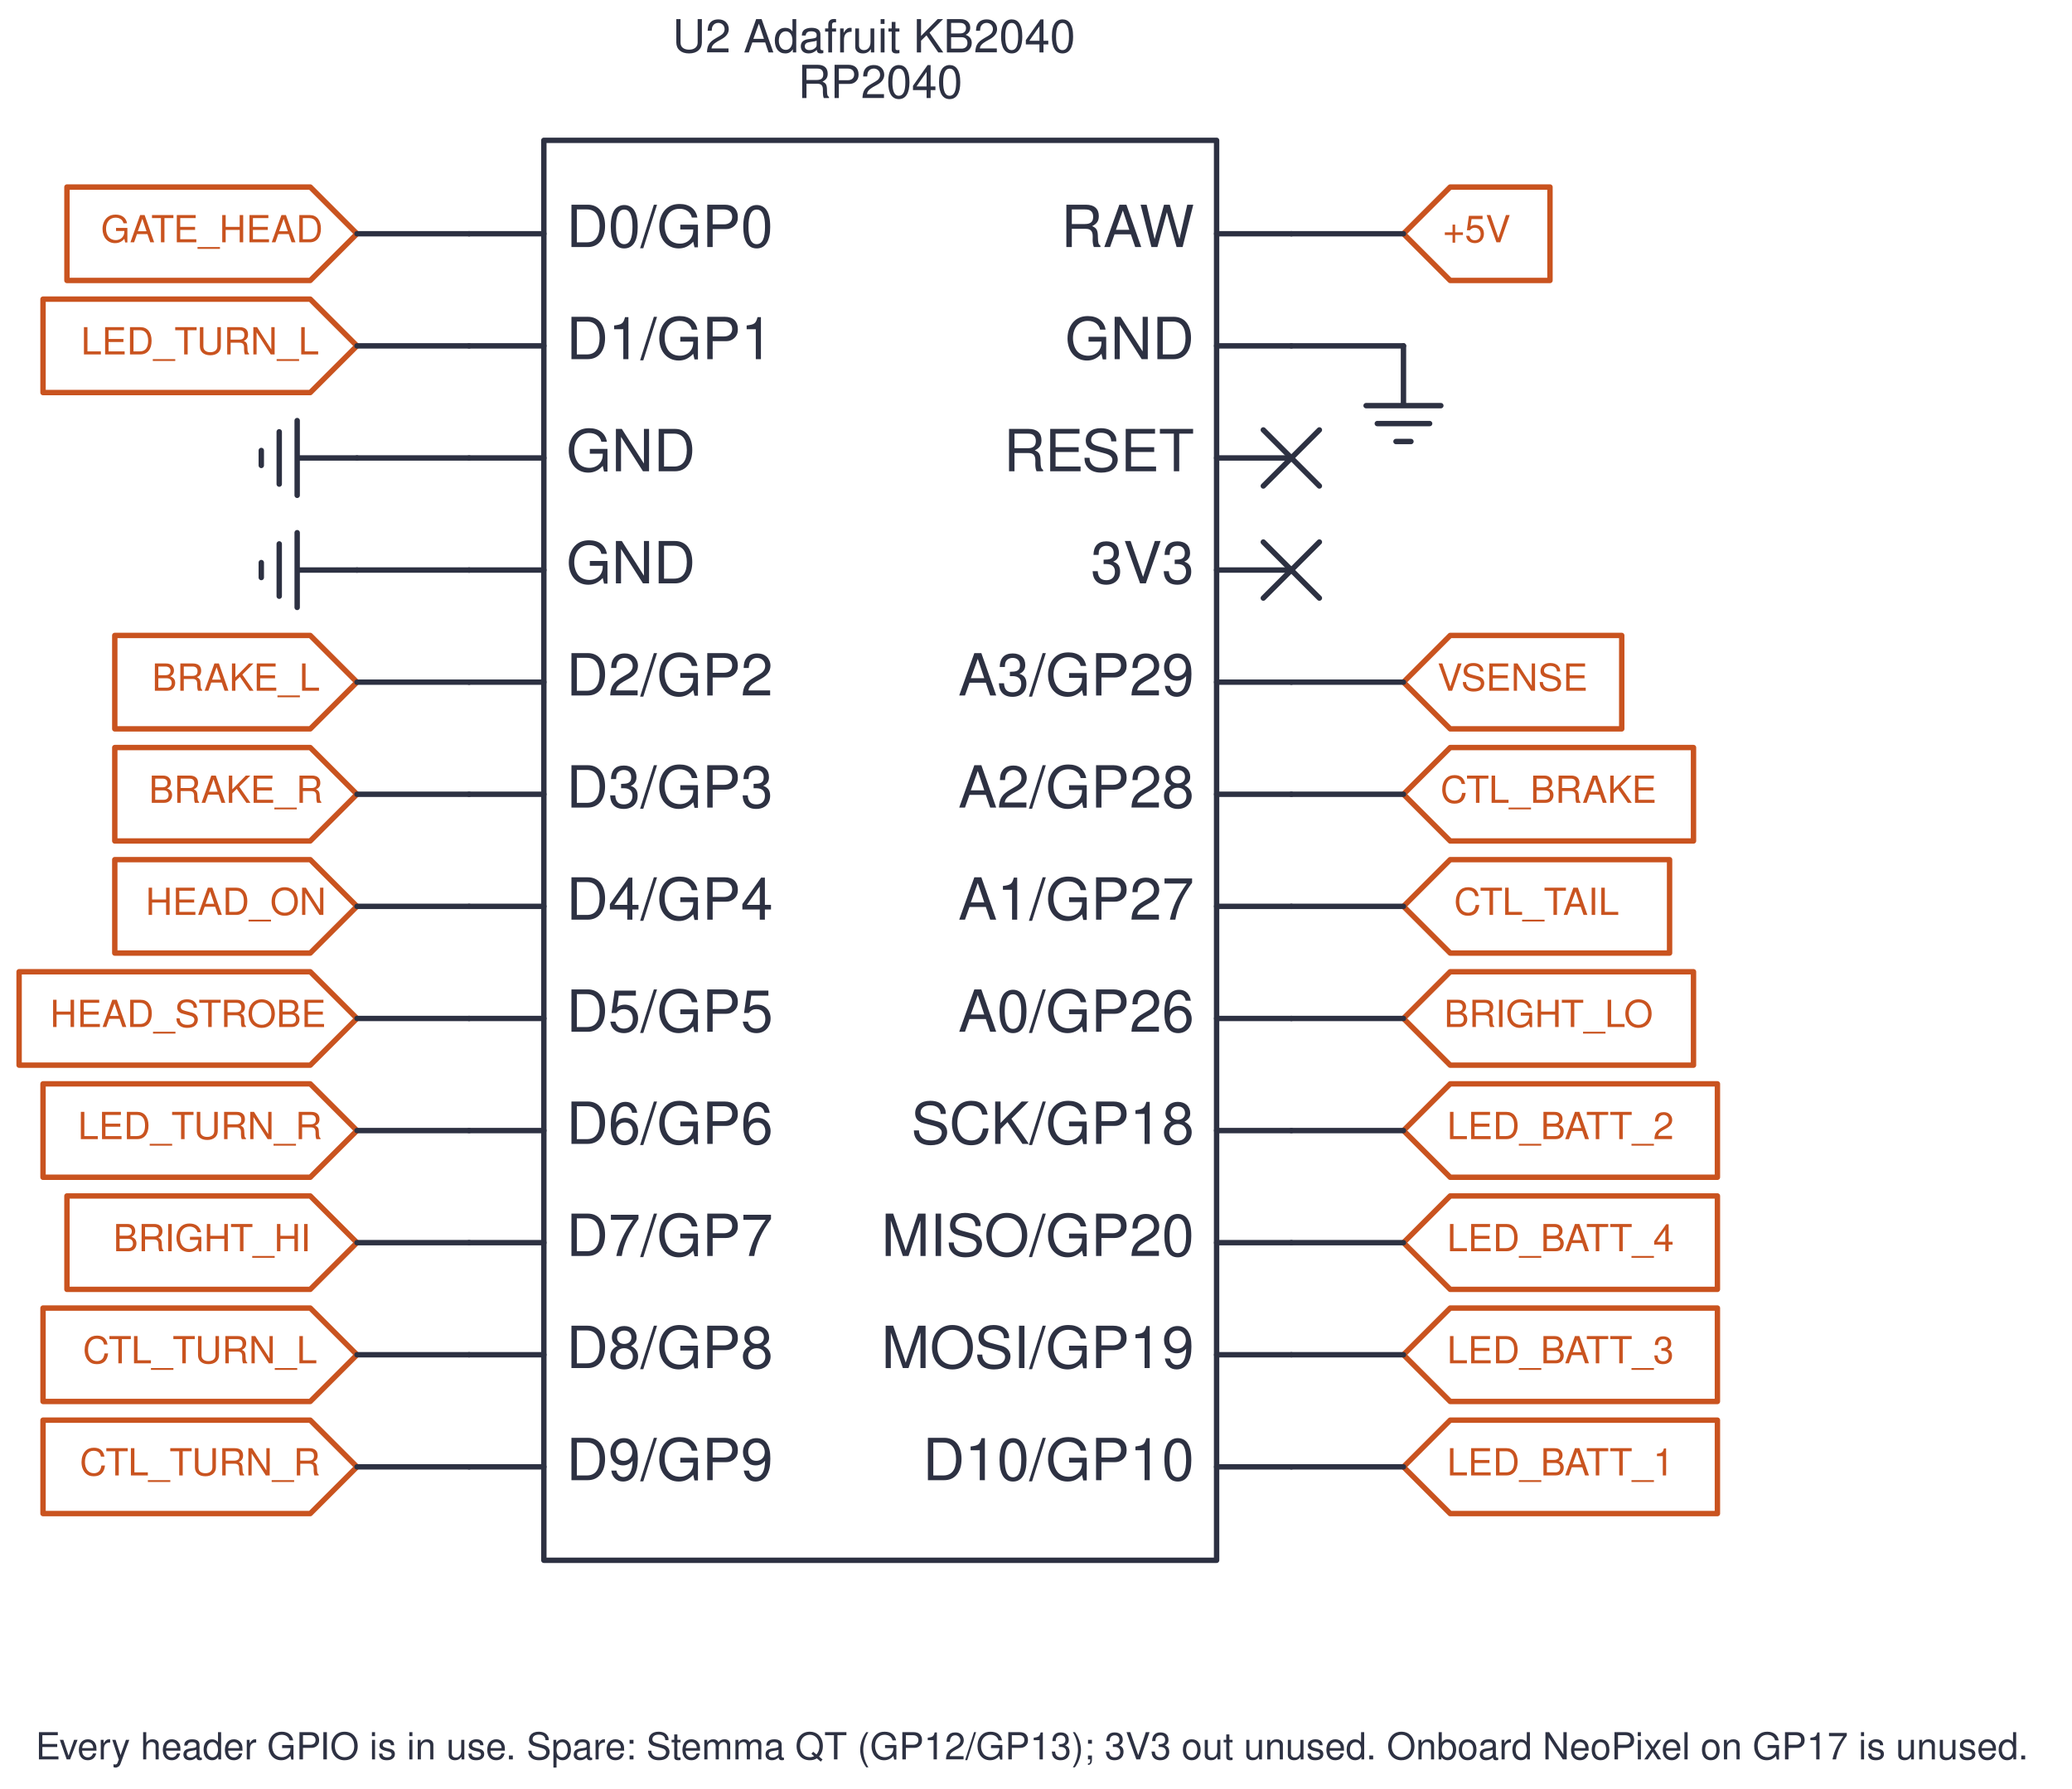
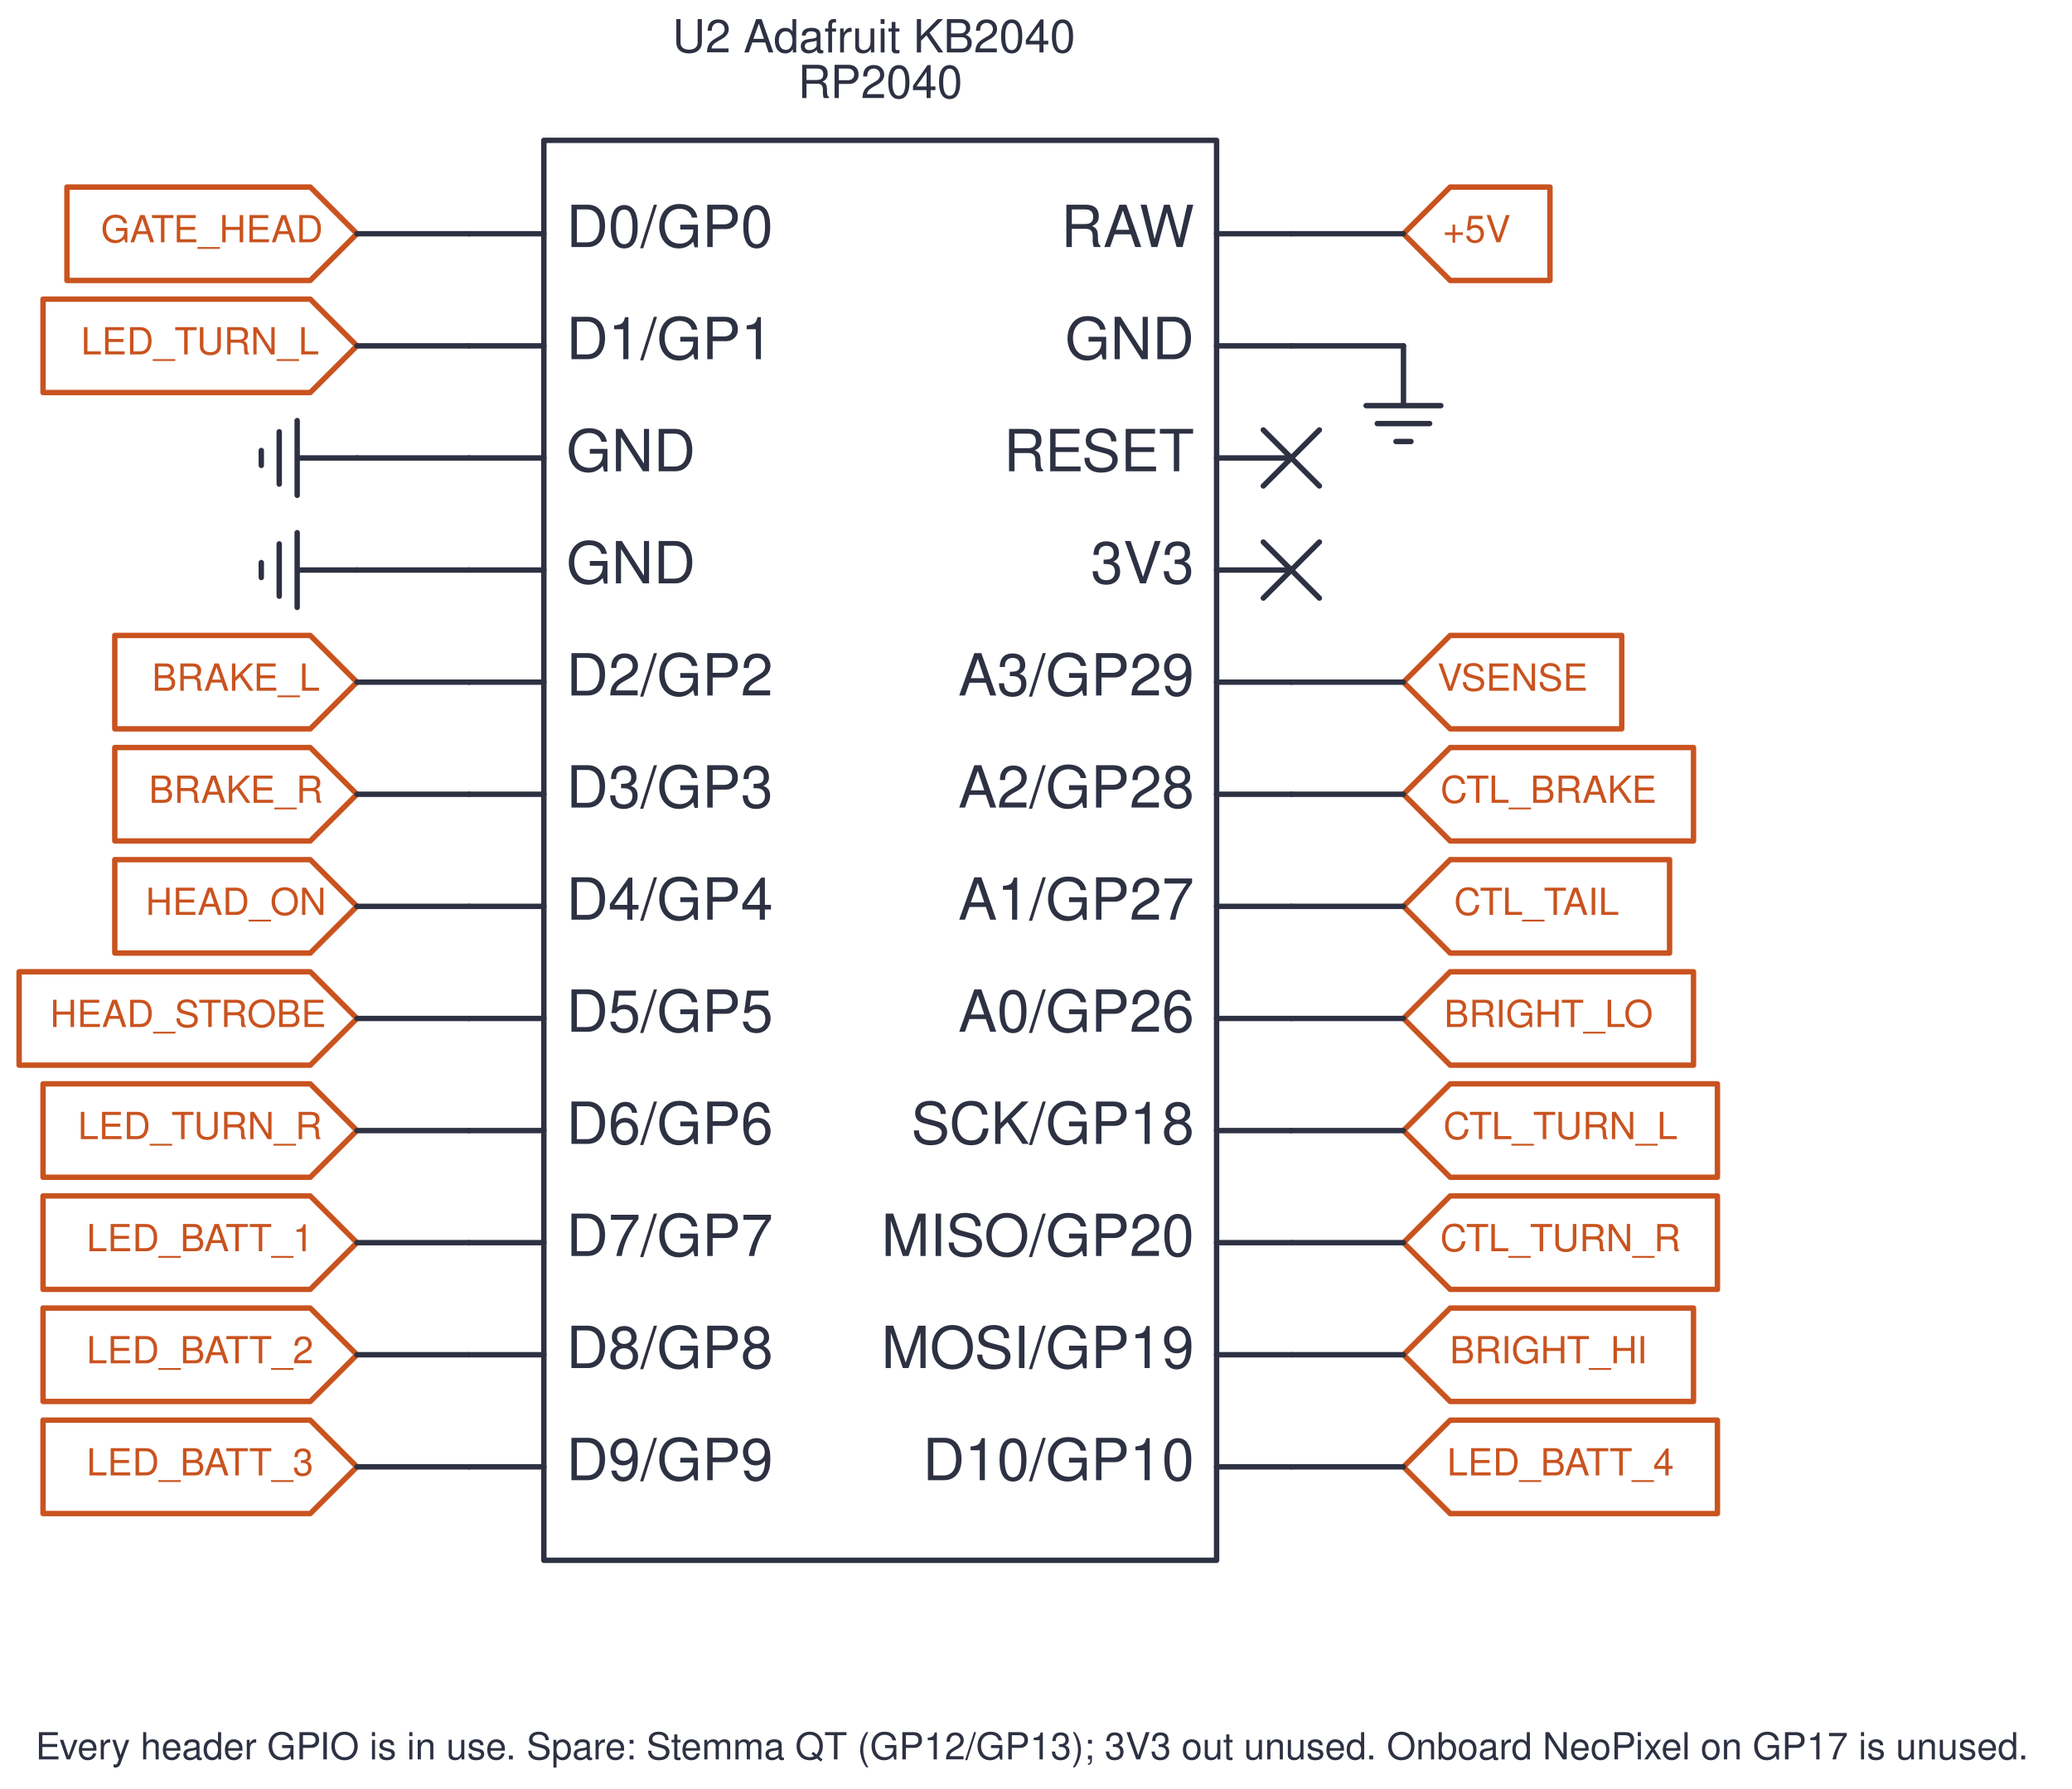
<svg xmlns="http://www.w3.org/2000/svg" xml:lang="en" height="430.8pt" width="498.944pt" viewBox="-130.96 -375.8 498.944 430.8" style="background-color:white;">
  <polygon points="-45,-319.5 -56.25,-308.25 -114.84,-308.25 -114.84,-330.75 -56.25,-330.75 " style="stroke:#c9531f;fill:none;stroke-width:1.3;stroke-dasharray:-;stroke-linecap:round;stroke-linejoin:round;" />
  <polygon points="-45,-292.5 -56.25,-281.25 -120.6,-281.25 -120.6,-303.75 -56.25,-303.75 " style="stroke:#c9531f;fill:none;stroke-width:1.3;stroke-dasharray:-;stroke-linecap:round;stroke-linejoin:round;" />
  <polygon points="-45,-211.5 -56.25,-200.25 -103.32,-200.25 -103.32,-222.75 -56.25,-222.75 " style="stroke:#c9531f;fill:none;stroke-width:1.3;stroke-dasharray:-;stroke-linecap:round;stroke-linejoin:round;" />
  <polygon points="-45,-184.5 -56.25,-173.25 -103.32,-173.25 -103.32,-195.75 -56.25,-195.75 " style="stroke:#c9531f;fill:none;stroke-width:1.3;stroke-dasharray:-;stroke-linecap:round;stroke-linejoin:round;" />
  <polygon points="-45,-157.5 -56.25,-146.25 -103.32,-146.25 -103.32,-168.75 -56.25,-168.75 " style="stroke:#c9531f;fill:none;stroke-width:1.3;stroke-dasharray:-;stroke-linecap:round;stroke-linejoin:round;" />
  <polygon points="-45,-130.5 -56.25,-119.25 -126.36,-119.25 -126.36,-141.75 -56.25,-141.75 " style="stroke:#c9531f;fill:none;stroke-width:1.3;stroke-dasharray:-;stroke-linecap:round;stroke-linejoin:round;" />
  <polygon points="-45,-103.5 -56.25,-92.25 -120.6,-92.25 -120.6,-114.75 -56.25,-114.75 " style="stroke:#c9531f;fill:none;stroke-width:1.3;stroke-dasharray:-;stroke-linecap:round;stroke-linejoin:round;" />
-   <polygon points="-45,-76.5 -56.25,-65.25 -114.84,-65.25 -114.84,-87.75 -56.25,-87.75 " style="stroke:#c9531f;fill:none;stroke-width:1.3;stroke-dasharray:-;stroke-linecap:round;stroke-linejoin:round;" />
+   <polygon points="-45,-76.5 -56.25,-65.25 -120.6,-65.25 -120.6,-87.75 -56.25,-87.75 " style="stroke:#c9531f;fill:none;stroke-width:1.3;stroke-dasharray:-;stroke-linecap:round;stroke-linejoin:round;" />
  <polygon points="-45,-49.5 -56.25,-38.25 -120.6,-38.25 -120.6,-60.75 -56.25,-60.75 " style="stroke:#c9531f;fill:none;stroke-width:1.3;stroke-dasharray:-;stroke-linecap:round;stroke-linejoin:round;" />
  <polygon points="-45,-22.5 -56.25,-11.25 -120.6,-11.25 -120.6,-33.75 -56.25,-33.75 " style="stroke:#c9531f;fill:none;stroke-width:1.3;stroke-dasharray:-;stroke-linecap:round;stroke-linejoin:round;" />
  <polygon points="207,-319.5 218.25,-330.75 242.28,-330.75 242.28,-308.25 218.25,-308.25 " style="stroke:#c9531f;fill:none;stroke-width:1.3;stroke-dasharray:-;stroke-linecap:round;stroke-linejoin:round;" />
  <polygon points="207,-211.5 218.25,-222.75 259.56,-222.75 259.56,-200.25 218.25,-200.25 " style="stroke:#c9531f;fill:none;stroke-width:1.3;stroke-dasharray:-;stroke-linecap:round;stroke-linejoin:round;" />
  <polygon points="207,-184.5 218.25,-195.75 276.84,-195.75 276.84,-173.25 218.25,-173.25 " style="stroke:#c9531f;fill:none;stroke-width:1.3;stroke-dasharray:-;stroke-linecap:round;stroke-linejoin:round;" />
  <polygon points="207,-157.5 218.25,-168.75 271.08,-168.75 271.08,-146.25 218.25,-146.25 " style="stroke:#c9531f;fill:none;stroke-width:1.3;stroke-dasharray:-;stroke-linecap:round;stroke-linejoin:round;" />
  <polygon points="207,-130.5 218.25,-141.75 276.84,-141.75 276.84,-119.25 218.25,-119.25 " style="stroke:#c9531f;fill:none;stroke-width:1.3;stroke-dasharray:-;stroke-linecap:round;stroke-linejoin:round;" />
  <polygon points="207,-103.5 218.25,-114.75 282.6,-114.75 282.6,-92.25 218.25,-92.25 " style="stroke:#c9531f;fill:none;stroke-width:1.3;stroke-dasharray:-;stroke-linecap:round;stroke-linejoin:round;" />
  <polygon points="207,-76.5 218.25,-87.75 282.6,-87.75 282.6,-65.25 218.25,-65.25 " style="stroke:#c9531f;fill:none;stroke-width:1.3;stroke-dasharray:-;stroke-linecap:round;stroke-linejoin:round;" />
-   <polygon points="207,-49.5 218.25,-60.75 282.6,-60.75 282.6,-38.25 218.25,-38.25 " style="stroke:#c9531f;fill:none;stroke-width:1.3;stroke-dasharray:-;stroke-linecap:round;stroke-linejoin:round;" />
+   <polygon points="207,-49.5 218.25,-60.75 276.84,-60.75 276.84,-38.25 218.25,-38.25 " style="stroke:#c9531f;fill:none;stroke-width:1.3;stroke-dasharray:-;stroke-linecap:round;stroke-linejoin:round;" />
  <polygon points="207,-22.5 218.25,-33.75 282.6,-33.75 282.6,-11.25 218.25,-11.25 " style="stroke:#c9531f;fill:none;stroke-width:1.3;stroke-dasharray:-;stroke-linecap:round;stroke-linejoin:round;" />
  <path d="M 0.0,-0.0 L 162,-0 L 162,-342 L 0,-342 L 0,-0" style="stroke:#2d3142;fill:none;stroke-width:1.3;stroke-dasharray:-;stroke-linecap:round;stroke-linejoin:round;" />
  <path d="M 0.0,-22.5 L -18,-22.5" style="stroke:#2d3142;fill:none;stroke-width:1.3;stroke-dasharray:-;stroke-linecap:round;stroke-linejoin:round;" />
  <path d="M 0.0,-49.5 L -18,-49.5" style="stroke:#2d3142;fill:none;stroke-width:1.3;stroke-dasharray:-;stroke-linecap:round;stroke-linejoin:round;" />
  <path d="M 0.0,-76.5 L -18,-76.5" style="stroke:#2d3142;fill:none;stroke-width:1.3;stroke-dasharray:-;stroke-linecap:round;stroke-linejoin:round;" />
  <path d="M 0.0,-103.5 L -18,-103.5" style="stroke:#2d3142;fill:none;stroke-width:1.3;stroke-dasharray:-;stroke-linecap:round;stroke-linejoin:round;" />
  <path d="M 0.0,-130.5 L -18,-130.5" style="stroke:#2d3142;fill:none;stroke-width:1.3;stroke-dasharray:-;stroke-linecap:round;stroke-linejoin:round;" />
  <path d="M 0.0,-157.5 L -18,-157.5" style="stroke:#2d3142;fill:none;stroke-width:1.3;stroke-dasharray:-;stroke-linecap:round;stroke-linejoin:round;" />
  <path d="M 0.0,-184.5 L -18,-184.5" style="stroke:#2d3142;fill:none;stroke-width:1.3;stroke-dasharray:-;stroke-linecap:round;stroke-linejoin:round;" />
  <path d="M 0.0,-211.5 L -18,-211.5" style="stroke:#2d3142;fill:none;stroke-width:1.3;stroke-dasharray:-;stroke-linecap:round;stroke-linejoin:round;" />
  <path d="M 0.0,-238.5 L -18,-238.5" style="stroke:#2d3142;fill:none;stroke-width:1.3;stroke-dasharray:-;stroke-linecap:round;stroke-linejoin:round;" />
  <path d="M 0.0,-265.5 L -18,-265.5" style="stroke:#2d3142;fill:none;stroke-width:1.3;stroke-dasharray:-;stroke-linecap:round;stroke-linejoin:round;" />
  <path d="M 0.0,-292.5 L -18,-292.5" style="stroke:#2d3142;fill:none;stroke-width:1.3;stroke-dasharray:-;stroke-linecap:round;stroke-linejoin:round;" />
  <path d="M 0.0,-319.5 L -18,-319.5" style="stroke:#2d3142;fill:none;stroke-width:1.3;stroke-dasharray:-;stroke-linecap:round;stroke-linejoin:round;" />
  <path d="M 162.0,-22.5 L 180,-22.5" style="stroke:#2d3142;fill:none;stroke-width:1.3;stroke-dasharray:-;stroke-linecap:round;stroke-linejoin:round;" />
  <path d="M 162.0,-49.5 L 180,-49.5" style="stroke:#2d3142;fill:none;stroke-width:1.3;stroke-dasharray:-;stroke-linecap:round;stroke-linejoin:round;" />
  <path d="M 162.0,-76.5 L 180,-76.5" style="stroke:#2d3142;fill:none;stroke-width:1.3;stroke-dasharray:-;stroke-linecap:round;stroke-linejoin:round;" />
  <path d="M 162.0,-103.5 L 180,-103.5" style="stroke:#2d3142;fill:none;stroke-width:1.3;stroke-dasharray:-;stroke-linecap:round;stroke-linejoin:round;" />
  <path d="M 162.0,-130.5 L 180,-130.5" style="stroke:#2d3142;fill:none;stroke-width:1.3;stroke-dasharray:-;stroke-linecap:round;stroke-linejoin:round;" />
  <path d="M 162.0,-157.5 L 180,-157.5" style="stroke:#2d3142;fill:none;stroke-width:1.3;stroke-dasharray:-;stroke-linecap:round;stroke-linejoin:round;" />
  <path d="M 162.0,-184.5 L 180,-184.5" style="stroke:#2d3142;fill:none;stroke-width:1.3;stroke-dasharray:-;stroke-linecap:round;stroke-linejoin:round;" />
  <path d="M 162.0,-211.5 L 180,-211.5" style="stroke:#2d3142;fill:none;stroke-width:1.3;stroke-dasharray:-;stroke-linecap:round;stroke-linejoin:round;" />
  <path d="M 162.0,-238.5 L 180,-238.5" style="stroke:#2d3142;fill:none;stroke-width:1.3;stroke-dasharray:-;stroke-linecap:round;stroke-linejoin:round;" />
  <path d="M 162.0,-265.5 L 180,-265.5" style="stroke:#2d3142;fill:none;stroke-width:1.3;stroke-dasharray:-;stroke-linecap:round;stroke-linejoin:round;" />
  <path d="M 162.0,-292.5 L 180,-292.5" style="stroke:#2d3142;fill:none;stroke-width:1.3;stroke-dasharray:-;stroke-linecap:round;stroke-linejoin:round;" />
  <path d="M 162.0,-319.5 L 180,-319.5" style="stroke:#2d3142;fill:none;stroke-width:1.3;stroke-dasharray:-;stroke-linecap:round;stroke-linejoin:round;" />
  <path d="M -18.0,-319.5 L -31.5,-319.5 L -45,-319.5" style="stroke:#2d3142;fill:none;stroke-width:1.3;stroke-dasharray:-;stroke-linecap:round;stroke-linejoin:round;" />
  <path d="M -18.0,-292.5 L -31.5,-292.5 L -45,-292.5" style="stroke:#2d3142;fill:none;stroke-width:1.3;stroke-dasharray:-;stroke-linecap:round;stroke-linejoin:round;" />
  <path d="M -18.0,-265.5 L -31.5,-265.5 L -45,-265.5" style="stroke:#2d3142;fill:none;stroke-width:1.3;stroke-dasharray:-;stroke-linecap:round;stroke-linejoin:round;" />
  <path d="M -45.0,-265.5 L -59.4,-265.5 L -59.4,-274.5 L -59.4,-256.5 M -63.72,-271.8 L -63.72,-259.2 M -68.04,-267.3 L -68.04,-263.7" style="stroke:#2d3142;fill:none;stroke-width:1.3;stroke-dasharray:-;stroke-linecap:round;stroke-linejoin:round;" />
  <path d="M -18.0,-238.5 L -31.5,-238.5 L -45,-238.5" style="stroke:#2d3142;fill:none;stroke-width:1.3;stroke-dasharray:-;stroke-linecap:round;stroke-linejoin:round;" />
  <path d="M -45.0,-238.5 L -59.4,-238.5 L -59.4,-247.5 L -59.4,-229.5 M -63.72,-244.8 L -63.72,-232.2 M -68.04,-240.3 L -68.04,-236.7" style="stroke:#2d3142;fill:none;stroke-width:1.3;stroke-dasharray:-;stroke-linecap:round;stroke-linejoin:round;" />
  <path d="M -18.0,-211.5 L -31.5,-211.5 L -45,-211.5" style="stroke:#2d3142;fill:none;stroke-width:1.3;stroke-dasharray:-;stroke-linecap:round;stroke-linejoin:round;" />
  <path d="M -18.0,-184.5 L -31.5,-184.5 L -45,-184.5" style="stroke:#2d3142;fill:none;stroke-width:1.3;stroke-dasharray:-;stroke-linecap:round;stroke-linejoin:round;" />
  <path d="M -18.0,-157.5 L -31.5,-157.5 L -45,-157.5" style="stroke:#2d3142;fill:none;stroke-width:1.3;stroke-dasharray:-;stroke-linecap:round;stroke-linejoin:round;" />
  <path d="M -18.0,-130.5 L -31.5,-130.5 L -45,-130.5" style="stroke:#2d3142;fill:none;stroke-width:1.3;stroke-dasharray:-;stroke-linecap:round;stroke-linejoin:round;" />
  <path d="M -18.0,-103.5 L -31.5,-103.5 L -45,-103.5" style="stroke:#2d3142;fill:none;stroke-width:1.3;stroke-dasharray:-;stroke-linecap:round;stroke-linejoin:round;" />
  <path d="M -18.0,-76.5 L -31.5,-76.5 L -45,-76.5" style="stroke:#2d3142;fill:none;stroke-width:1.3;stroke-dasharray:-;stroke-linecap:round;stroke-linejoin:round;" />
  <path d="M -18.0,-49.5 L -31.5,-49.5 L -45,-49.5" style="stroke:#2d3142;fill:none;stroke-width:1.3;stroke-dasharray:-;stroke-linecap:round;stroke-linejoin:round;" />
  <path d="M -18.0,-22.5 L -31.5,-22.5 L -45,-22.5" style="stroke:#2d3142;fill:none;stroke-width:1.3;stroke-dasharray:-;stroke-linecap:round;stroke-linejoin:round;" />
  <path d="M 180.0,-319.5 L 193.5,-319.5 L 207,-319.5" style="stroke:#2d3142;fill:none;stroke-width:1.3;stroke-dasharray:-;stroke-linecap:round;stroke-linejoin:round;" />
  <path d="M 180.0,-292.5 L 193.5,-292.5 L 207,-292.5" style="stroke:#2d3142;fill:none;stroke-width:1.3;stroke-dasharray:-;stroke-linecap:round;stroke-linejoin:round;" />
  <path d="M 207.0,-292.5 L 207,-278.1 L 198,-278.1 L 216,-278.1 M 200.7,-273.78 L 213.3,-273.78 M 205.2,-269.46 L 208.8,-269.46" style="stroke:#2d3142;fill:none;stroke-width:1.3;stroke-dasharray:-;stroke-linecap:round;stroke-linejoin:round;" />
  <path d="M 173.25,-258.75 L 186.75,-272.25" style="stroke:#2d3142;fill:none;stroke-width:1.3;stroke-dasharray:-;stroke-linecap:round;stroke-linejoin:round;" />
  <path d="M 173.25,-272.25 L 186.75,-258.75" style="stroke:#2d3142;fill:none;stroke-width:1.3;stroke-dasharray:-;stroke-linecap:round;stroke-linejoin:round;" />
  <path d="M 173.25,-231.75 L 186.75,-245.25" style="stroke:#2d3142;fill:none;stroke-width:1.3;stroke-dasharray:-;stroke-linecap:round;stroke-linejoin:round;" />
  <path d="M 173.25,-245.25 L 186.75,-231.75" style="stroke:#2d3142;fill:none;stroke-width:1.3;stroke-dasharray:-;stroke-linecap:round;stroke-linejoin:round;" />
  <path d="M 180.0,-211.5 L 193.5,-211.5 L 207,-211.5" style="stroke:#2d3142;fill:none;stroke-width:1.3;stroke-dasharray:-;stroke-linecap:round;stroke-linejoin:round;" />
  <path d="M 180.0,-184.5 L 193.5,-184.5 L 207,-184.5" style="stroke:#2d3142;fill:none;stroke-width:1.3;stroke-dasharray:-;stroke-linecap:round;stroke-linejoin:round;" />
  <path d="M 180.0,-157.5 L 193.5,-157.5 L 207,-157.5" style="stroke:#2d3142;fill:none;stroke-width:1.3;stroke-dasharray:-;stroke-linecap:round;stroke-linejoin:round;" />
  <path d="M 180.0,-130.5 L 193.5,-130.5 L 207,-130.5" style="stroke:#2d3142;fill:none;stroke-width:1.3;stroke-dasharray:-;stroke-linecap:round;stroke-linejoin:round;" />
  <path d="M 180.0,-103.5 L 193.5,-103.5 L 207,-103.5" style="stroke:#2d3142;fill:none;stroke-width:1.3;stroke-dasharray:-;stroke-linecap:round;stroke-linejoin:round;" />
  <path d="M 180.0,-76.5 L 193.5,-76.5 L 207,-76.5" style="stroke:#2d3142;fill:none;stroke-width:1.3;stroke-dasharray:-;stroke-linecap:round;stroke-linejoin:round;" />
  <path d="M 180.0,-49.5 L 193.5,-49.5 L 207,-49.5" style="stroke:#2d3142;fill:none;stroke-width:1.3;stroke-dasharray:-;stroke-linecap:round;stroke-linejoin:round;" />
  <path d="M 180.0,-22.5 L 193.5,-22.5 L 207,-22.5" style="stroke:#2d3142;fill:none;stroke-width:1.3;stroke-dasharray:-;stroke-linecap:round;stroke-linejoin:round;" />
  <text x="5.4" y="-36.5" dominant-baseline="central" fill="#2d3142" font-size="14" font-family="Geist, Helvetica, Arial, sans-serif" text-anchor="start">
    <tspan x="5.4" dy="14">D9/GP9</tspan>
  </text>
  <text x="5.4" y="-63.5" dominant-baseline="central" fill="#2d3142" font-size="14" font-family="Geist, Helvetica, Arial, sans-serif" text-anchor="start">
    <tspan x="5.4" dy="14">D8/GP8</tspan>
  </text>
  <text x="5.4" y="-90.5" dominant-baseline="central" fill="#2d3142" font-size="14" font-family="Geist, Helvetica, Arial, sans-serif" text-anchor="start">
    <tspan x="5.4" dy="14">D7/GP7</tspan>
  </text>
  <text x="5.4" y="-117.5" dominant-baseline="central" fill="#2d3142" font-size="14" font-family="Geist, Helvetica, Arial, sans-serif" text-anchor="start">
    <tspan x="5.4" dy="14">D6/GP6</tspan>
  </text>
  <text x="5.4" y="-144.5" dominant-baseline="central" fill="#2d3142" font-size="14" font-family="Geist, Helvetica, Arial, sans-serif" text-anchor="start">
    <tspan x="5.4" dy="14">D5/GP5</tspan>
  </text>
  <text x="5.4" y="-171.5" dominant-baseline="central" fill="#2d3142" font-size="14" font-family="Geist, Helvetica, Arial, sans-serif" text-anchor="start">
    <tspan x="5.4" dy="14">D4/GP4</tspan>
  </text>
  <text x="5.4" y="-198.5" dominant-baseline="central" fill="#2d3142" font-size="14" font-family="Geist, Helvetica, Arial, sans-serif" text-anchor="start">
    <tspan x="5.4" dy="14">D3/GP3</tspan>
  </text>
  <text x="5.4" y="-225.5" dominant-baseline="central" fill="#2d3142" font-size="14" font-family="Geist, Helvetica, Arial, sans-serif" text-anchor="start">
    <tspan x="5.4" dy="14">D2/GP2</tspan>
  </text>
  <text x="5.4" y="-252.5" dominant-baseline="central" fill="#2d3142" font-size="14" font-family="Geist, Helvetica, Arial, sans-serif" text-anchor="start">
    <tspan x="5.4" dy="14">GND</tspan>
  </text>
  <text x="5.4" y="-279.5" dominant-baseline="central" fill="#2d3142" font-size="14" font-family="Geist, Helvetica, Arial, sans-serif" text-anchor="start">
    <tspan x="5.4" dy="14">GND</tspan>
  </text>
  <text x="5.4" y="-306.5" dominant-baseline="central" fill="#2d3142" font-size="14" font-family="Geist, Helvetica, Arial, sans-serif" text-anchor="start">
    <tspan x="5.4" dy="14">D1/GP1</tspan>
  </text>
  <text x="5.4" y="-333.5" dominant-baseline="central" fill="#2d3142" font-size="14" font-family="Geist, Helvetica, Arial, sans-serif" text-anchor="start">
    <tspan x="5.4" dy="14">D0/GP0</tspan>
  </text>
  <text x="156.6" y="-36.5" dominant-baseline="central" fill="#2d3142" font-size="14" font-family="Geist, Helvetica, Arial, sans-serif" text-anchor="end">
    <tspan x="156.6" dy="14">D10/GP10</tspan>
  </text>
  <text x="156.6" y="-63.5" dominant-baseline="central" fill="#2d3142" font-size="14" font-family="Geist, Helvetica, Arial, sans-serif" text-anchor="end">
    <tspan x="156.6" dy="14">MOSI/GP19</tspan>
  </text>
  <text x="156.6" y="-90.5" dominant-baseline="central" fill="#2d3142" font-size="14" font-family="Geist, Helvetica, Arial, sans-serif" text-anchor="end">
    <tspan x="156.6" dy="14">MISO/GP20</tspan>
  </text>
  <text x="156.6" y="-117.5" dominant-baseline="central" fill="#2d3142" font-size="14" font-family="Geist, Helvetica, Arial, sans-serif" text-anchor="end">
    <tspan x="156.6" dy="14">SCK/GP18</tspan>
  </text>
  <text x="156.6" y="-144.5" dominant-baseline="central" fill="#2d3142" font-size="14" font-family="Geist, Helvetica, Arial, sans-serif" text-anchor="end">
    <tspan x="156.6" dy="14">A0/GP26</tspan>
  </text>
  <text x="156.6" y="-171.5" dominant-baseline="central" fill="#2d3142" font-size="14" font-family="Geist, Helvetica, Arial, sans-serif" text-anchor="end">
    <tspan x="156.6" dy="14">A1/GP27</tspan>
  </text>
  <text x="156.6" y="-198.5" dominant-baseline="central" fill="#2d3142" font-size="14" font-family="Geist, Helvetica, Arial, sans-serif" text-anchor="end">
    <tspan x="156.6" dy="14">A2/GP28</tspan>
  </text>
  <text x="156.6" y="-225.5" dominant-baseline="central" fill="#2d3142" font-size="14" font-family="Geist, Helvetica, Arial, sans-serif" text-anchor="end">
    <tspan x="156.6" dy="14">A3/GP29</tspan>
  </text>
  <text x="156.6" y="-252.5" dominant-baseline="central" fill="#2d3142" font-size="14" font-family="Geist, Helvetica, Arial, sans-serif" text-anchor="end">
    <tspan x="156.6" dy="14">3V3</tspan>
  </text>
  <text x="156.6" y="-279.5" dominant-baseline="central" fill="#2d3142" font-size="14" font-family="Geist, Helvetica, Arial, sans-serif" text-anchor="end">
    <tspan x="156.6" dy="14">RESET</tspan>
  </text>
  <text x="156.6" y="-306.5" dominant-baseline="central" fill="#2d3142" font-size="14" font-family="Geist, Helvetica, Arial, sans-serif" text-anchor="end">
    <tspan x="156.6" dy="14">GND</tspan>
  </text>
  <text x="156.6" y="-333.5" dominant-baseline="central" fill="#2d3142" font-size="14" font-family="Geist, Helvetica, Arial, sans-serif" text-anchor="end">
    <tspan x="156.6" dy="14">RAW</tspan>
  </text>
  <text x="81.0" y="-371.2" dominant-baseline="ideographic" fill="#2d3142" font-size="11" font-family="Geist, Helvetica, Arial, sans-serif" text-anchor="middle">
    <tspan x="81.0" dy="11">U2  Adafruit KB2040</tspan>
    <tspan x="81.0" dy="11">RP2040</tspan>
  </text>
  <text x="-79.92" y="-328.5" dominant-baseline="central" fill="#c9531f" font-size="9" font-family="Geist, Helvetica, Arial, sans-serif" text-anchor="middle">
    <tspan x="-79.92" dy="9">GATE_HEAD</tspan>
  </text>
  <text x="-82.8" y="-301.5" dominant-baseline="central" fill="#c9531f" font-size="9" font-family="Geist, Helvetica, Arial, sans-serif" text-anchor="middle">
    <tspan x="-82.8" dy="9">LED_TURN_L</tspan>
  </text>
  <text x="-74.16" y="-220.5" dominant-baseline="central" fill="#c9531f" font-size="9" font-family="Geist, Helvetica, Arial, sans-serif" text-anchor="middle">
    <tspan x="-74.16" dy="9">BRAKE_L</tspan>
  </text>
  <text x="-74.16" y="-193.5" dominant-baseline="central" fill="#c9531f" font-size="9" font-family="Geist, Helvetica, Arial, sans-serif" text-anchor="middle">
    <tspan x="-74.16" dy="9">BRAKE_R</tspan>
  </text>
  <text x="-74.16" y="-166.5" dominant-baseline="central" fill="#c9531f" font-size="9" font-family="Geist, Helvetica, Arial, sans-serif" text-anchor="middle">
    <tspan x="-74.16" dy="9">HEAD_ON</tspan>
  </text>
  <text x="-85.68" y="-139.5" dominant-baseline="central" fill="#c9531f" font-size="9" font-family="Geist, Helvetica, Arial, sans-serif" text-anchor="middle">
    <tspan x="-85.68" dy="9">HEAD_STROBE</tspan>
  </text>
  <text x="-82.8" y="-112.5" dominant-baseline="central" fill="#c9531f" font-size="9" font-family="Geist, Helvetica, Arial, sans-serif" text-anchor="middle">
    <tspan x="-82.8" dy="9">LED_TURN_R</tspan>
  </text>
-   <text x="-79.92" y="-85.5" dominant-baseline="central" fill="#c9531f" font-size="9" font-family="Geist, Helvetica, Arial, sans-serif" text-anchor="middle">
-     <tspan x="-79.92" dy="9">BRIGHT_HI</tspan>
+   <text x="-82.8" y="-85.5" dominant-baseline="central" fill="#c9531f" font-size="9" font-family="Geist, Helvetica, Arial, sans-serif" text-anchor="middle">
+     <tspan x="-82.8" dy="9">LED_BATT_1</tspan>
  </text>
  <text x="-82.8" y="-58.5" dominant-baseline="central" fill="#c9531f" font-size="9" font-family="Geist, Helvetica, Arial, sans-serif" text-anchor="middle">
-     <tspan x="-82.8" dy="9">CTL_TURN_L</tspan>
+     <tspan x="-82.8" dy="9">LED_BATT_2</tspan>
  </text>
  <text x="-82.8" y="-31.5" dominant-baseline="central" fill="#c9531f" font-size="9" font-family="Geist, Helvetica, Arial, sans-serif" text-anchor="middle">
-     <tspan x="-82.8" dy="9">CTL_TURN_R</tspan>
+     <tspan x="-82.8" dy="9">LED_BATT_3</tspan>
  </text>
  <text x="224.64" y="-328.5" dominant-baseline="central" fill="#c9531f" font-size="9" font-family="Geist, Helvetica, Arial, sans-serif" text-anchor="middle">
    <tspan x="224.64" dy="9">+5V</tspan>
  </text>
  <text x="233.28" y="-220.5" dominant-baseline="central" fill="#c9531f" font-size="9" font-family="Geist, Helvetica, Arial, sans-serif" text-anchor="middle">
    <tspan x="233.28" dy="9">VSENSE</tspan>
  </text>
  <text x="241.92" y="-193.5" dominant-baseline="central" fill="#c9531f" font-size="9" font-family="Geist, Helvetica, Arial, sans-serif" text-anchor="middle">
    <tspan x="241.92" dy="9">CTL_BRAKE</tspan>
  </text>
  <text x="239.04" y="-166.5" dominant-baseline="central" fill="#c9531f" font-size="9" font-family="Geist, Helvetica, Arial, sans-serif" text-anchor="middle">
    <tspan x="239.04" dy="9">CTL_TAIL</tspan>
  </text>
  <text x="241.92" y="-139.5" dominant-baseline="central" fill="#c9531f" font-size="9" font-family="Geist, Helvetica, Arial, sans-serif" text-anchor="middle">
    <tspan x="241.92" dy="9">BRIGHT_LO</tspan>
  </text>
  <text x="244.8" y="-112.5" dominant-baseline="central" fill="#c9531f" font-size="9" font-family="Geist, Helvetica, Arial, sans-serif" text-anchor="middle">
-     <tspan x="244.8" dy="9">LED_BATT_2</tspan>
+     <tspan x="244.8" dy="9">CTL_TURN_L</tspan>
  </text>
  <text x="244.8" y="-85.5" dominant-baseline="central" fill="#c9531f" font-size="9" font-family="Geist, Helvetica, Arial, sans-serif" text-anchor="middle">
+     <tspan x="244.8" dy="9">CTL_TURN_R</tspan>
+   </text>
+   <text x="241.92" y="-58.5" dominant-baseline="central" fill="#c9531f" font-size="9" font-family="Geist, Helvetica, Arial, sans-serif" text-anchor="middle">
+     <tspan x="241.92" dy="9">BRIGHT_HI</tspan>
+   </text>
+   <text x="244.8" y="-31.5" dominant-baseline="central" fill="#c9531f" font-size="9" font-family="Geist, Helvetica, Arial, sans-serif" text-anchor="middle">
    <tspan x="244.8" dy="9">LED_BATT_4</tspan>
-   </text>
-   <text x="244.8" y="-58.5" dominant-baseline="central" fill="#c9531f" font-size="9" font-family="Geist, Helvetica, Arial, sans-serif" text-anchor="middle">
-     <tspan x="244.8" dy="9">LED_BATT_3</tspan>
-   </text>
-   <text x="244.8" y="-31.5" dominant-baseline="central" fill="#c9531f" font-size="9" font-family="Geist, Helvetica, Arial, sans-serif" text-anchor="middle">
-     <tspan x="244.8" dy="9">LED_BATT_1</tspan>
  </text>
  <text x="-122.4" y="36.9" dominant-baseline="central" fill="#2d3142" font-size="9" font-family="Geist, Helvetica, Arial, sans-serif" text-anchor="start">
    <tspan x="-122.4" dy="9">Every header GPIO is in use. Spare: Stemma QT (GP12/GP13); 3V3 out unused. Onboard NeoPixel on GP17 is unused.</tspan>
  </text>
</svg>
